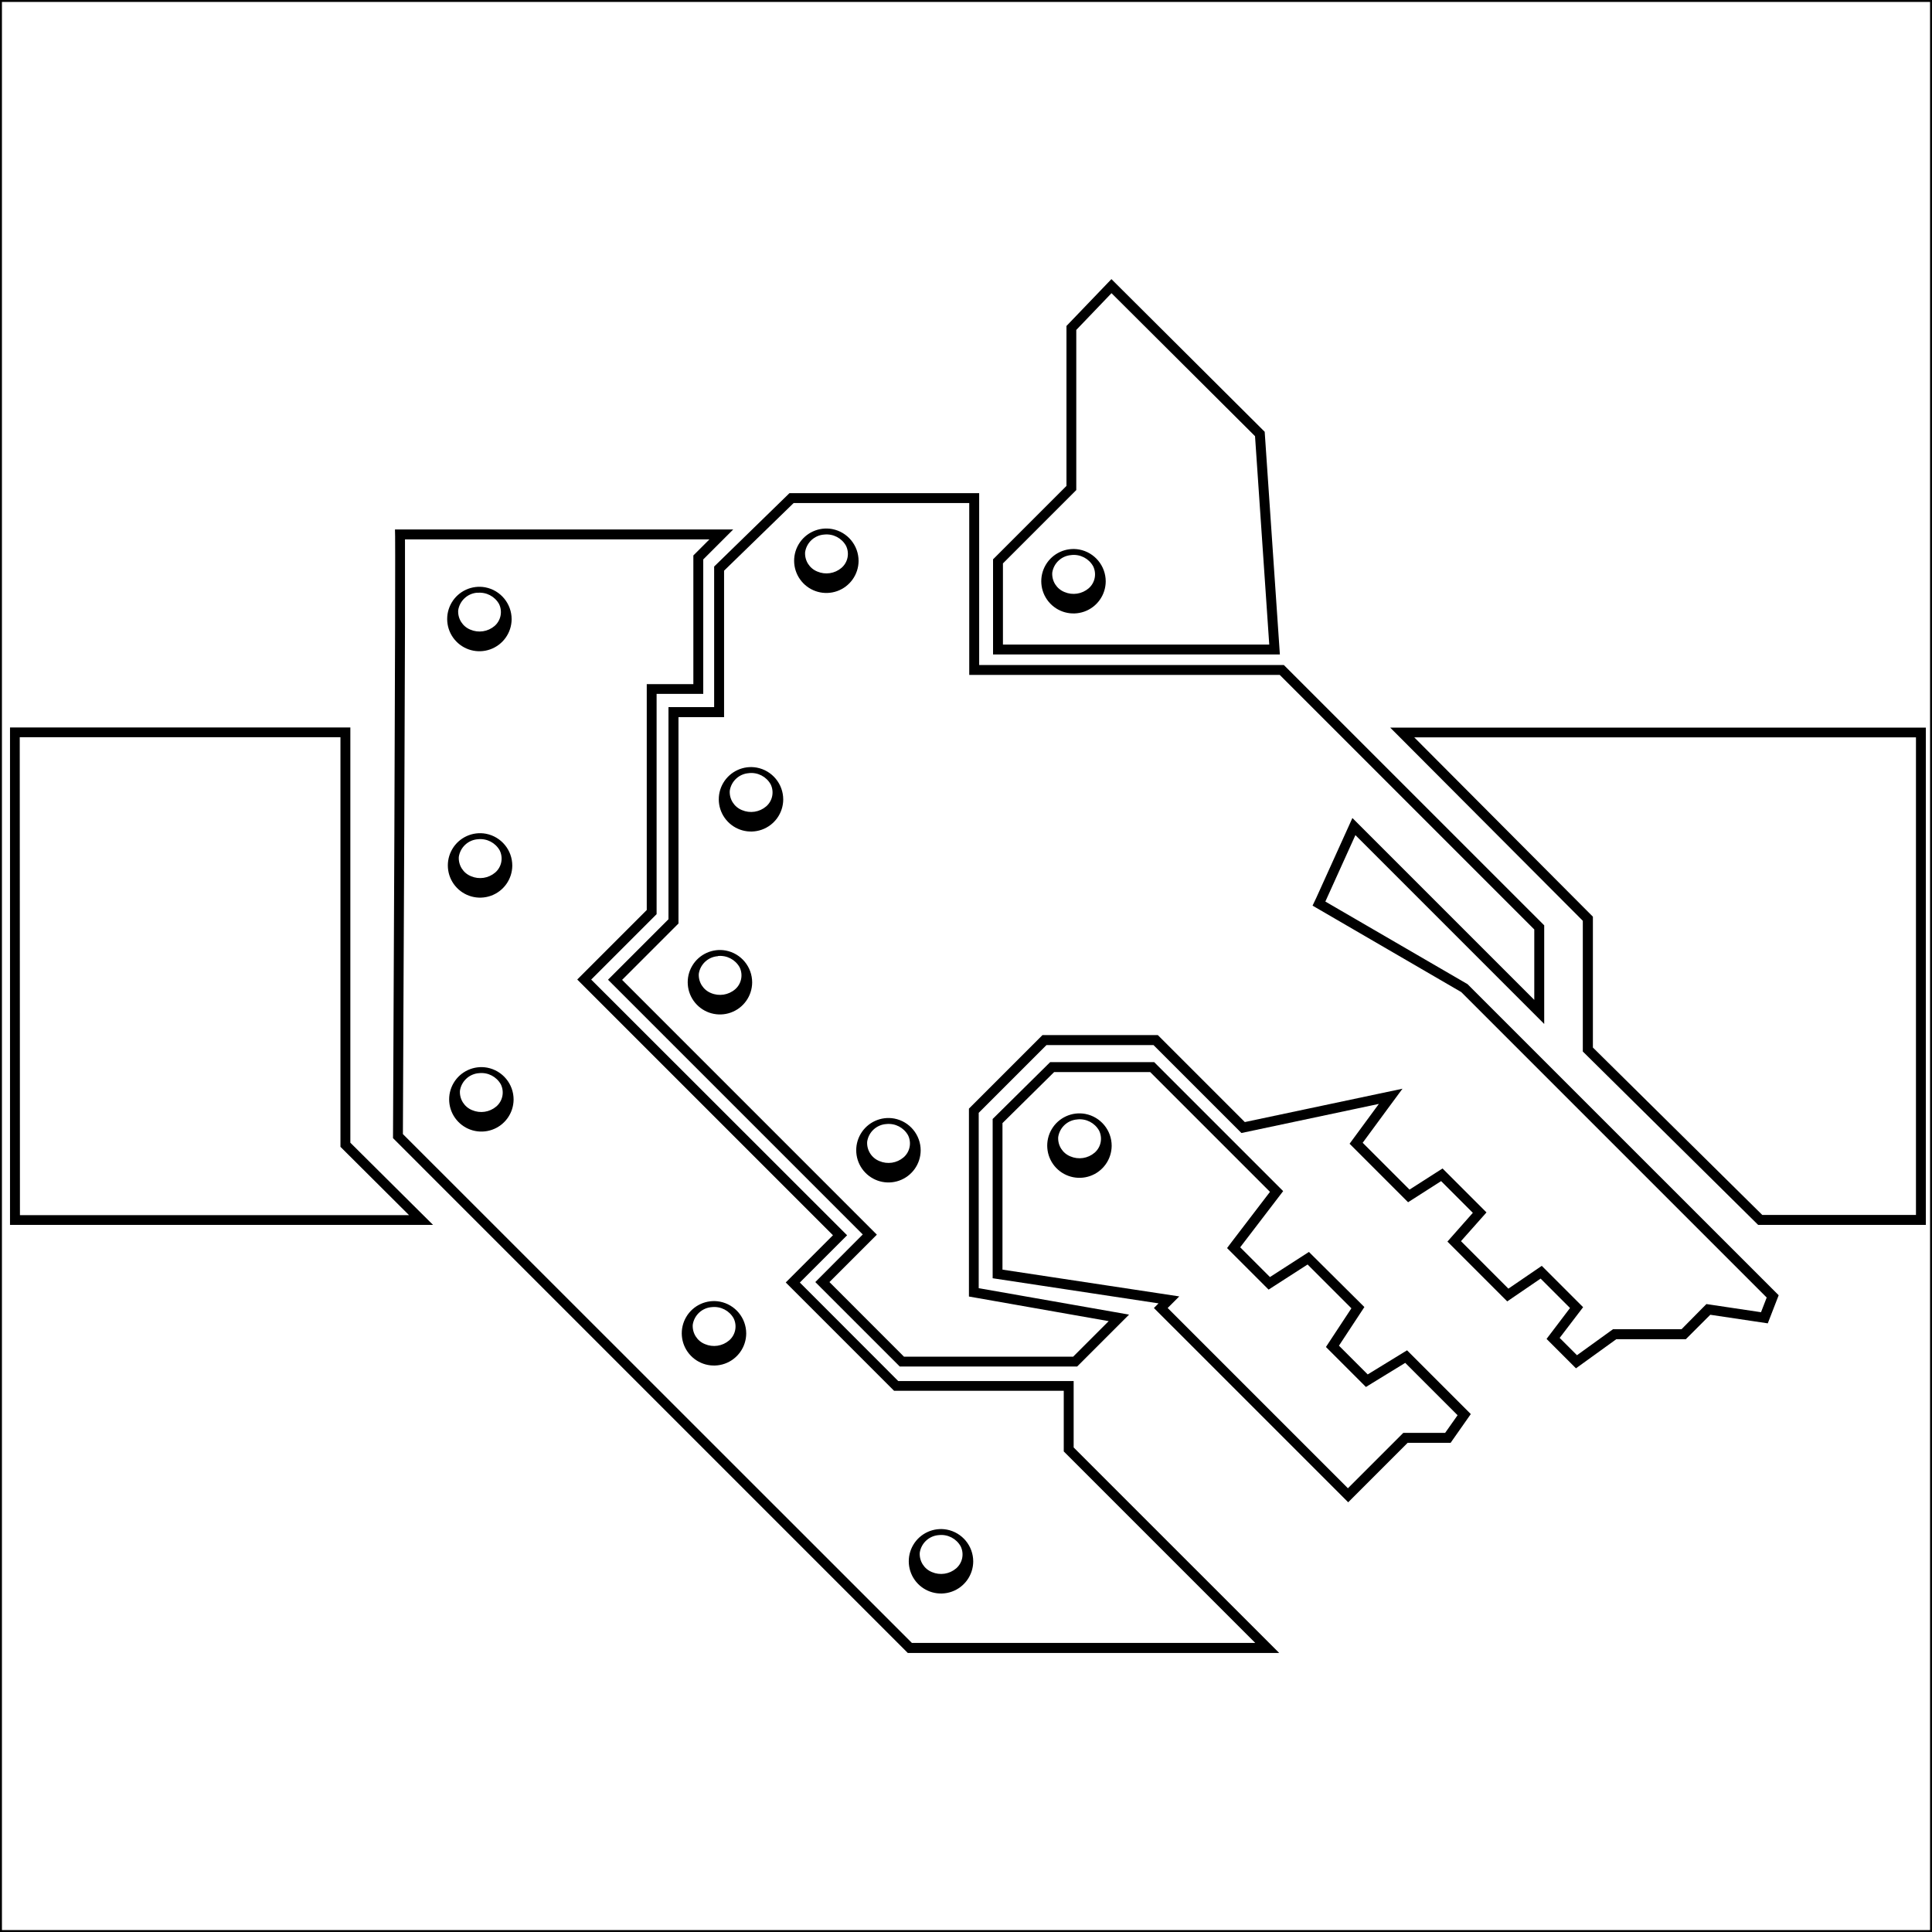
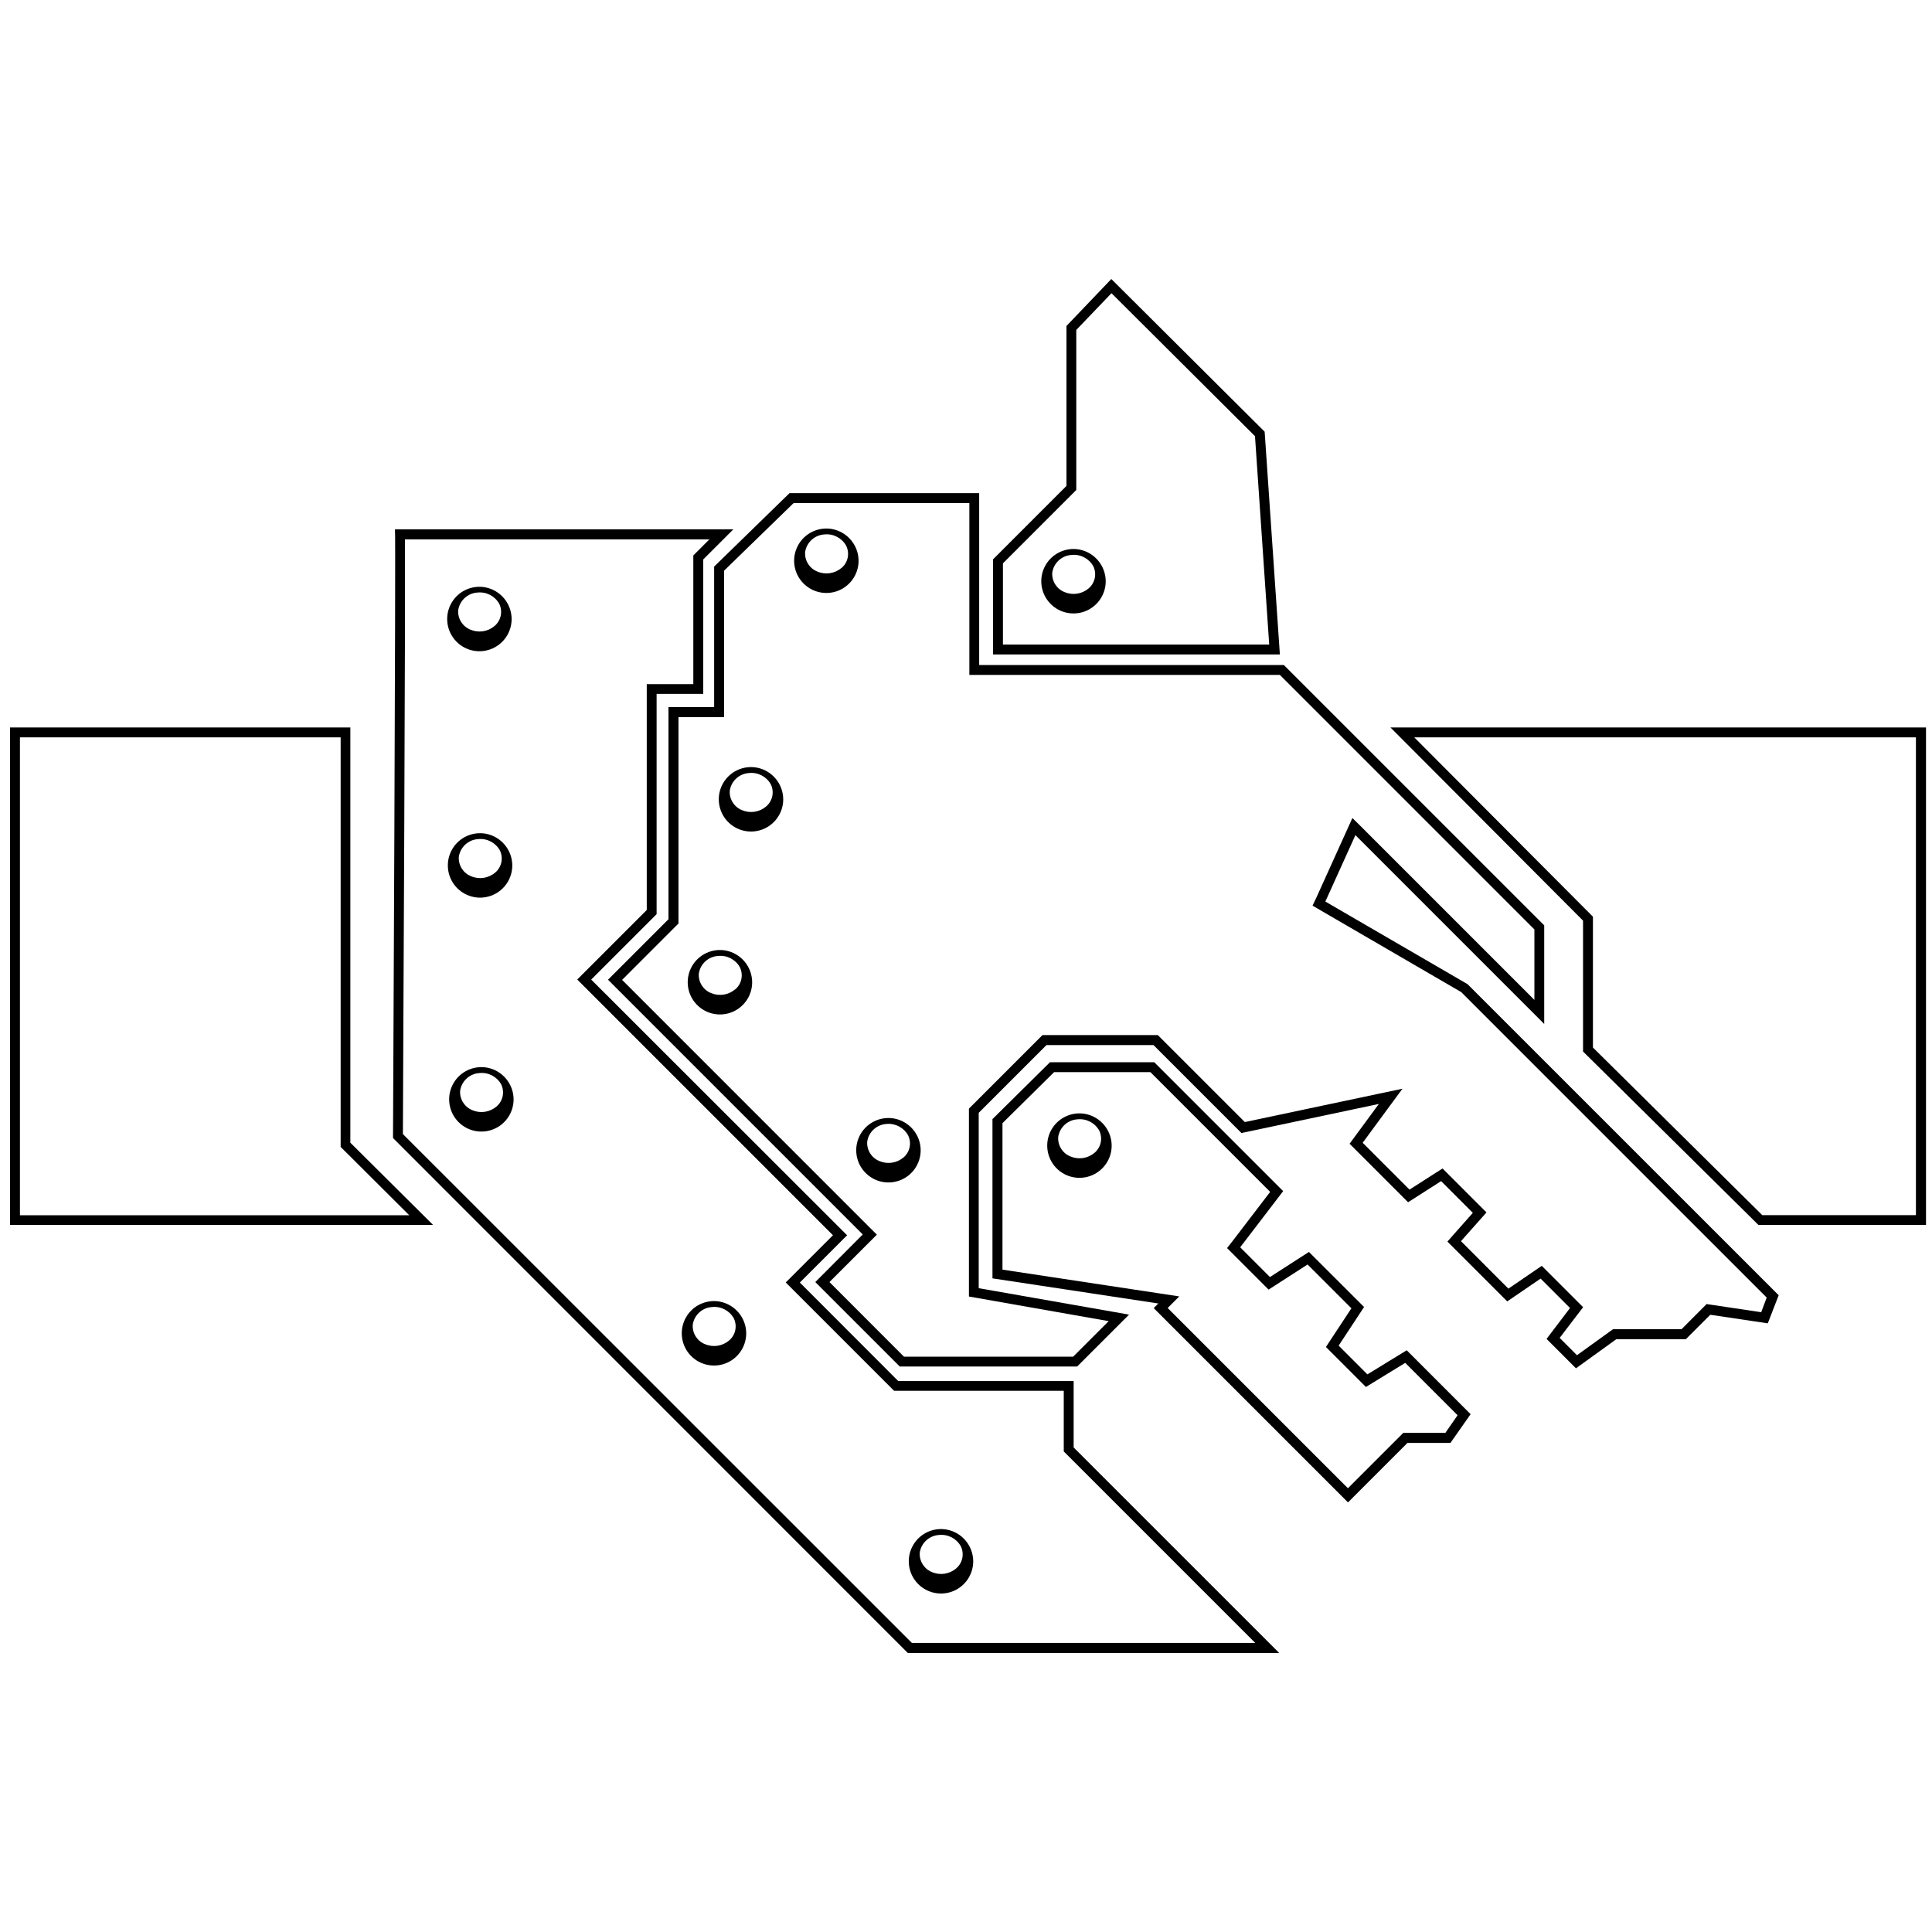
<svg xmlns="http://www.w3.org/2000/svg" viewBox="0 0 500 500">
-   <defs>
-     <style>.cls-1{fill:none;stroke:#000;stroke-miterlimit:10;}</style>
-   </defs>
  <g id="Icons">
-     <path d="M112.07,317H2.59V188.26H90.67V295.73ZM5.16,314.48h100.7L88.11,296.8v-106h-83Z" />
-     <path d="M498.41,317H455l-.37-.37-45-44.5V238.3l-49.85-50H498.41Zm-42.33-2.57h39.77V190.82H366l46.24,46.42V271.1Z" />
-     <path d="M287.66,75.88l37.14,37,3.68,53.93H259.56v-21l18.23-18.23.75-.75V85.39l9.11-9.51m0-3.66L276,84.36v41.39l-19,19v24.63h74.23l-3.93-57.64L287.61,72.21Z" />
-     <path d="M297.67,277.45l31,31-9.75,12.75L317.56,323l1.59,1.59,7.7,7.7,1.46,1.46,1.74-1.12,8.35-5.38,11.34,11.34-5.44,8.26-1.15,1.75,1.48,1.48,7.44,7.44,1.43,1.43,1.72-1.06,8.45-5.18,13.55,13.55L374,370.83H363.17l-.75.75-13.58,13.58-46.65-46.65,3-3-5-.76-40.75-6.17V290.66l13.37-13.21h24.91m1.06-2.57h-27l-14.88,14.71v41.22l42.93,6.5-1.2,1.2,50.28,50.28,15.39-15.39h11.12l5.22-7.44-16.5-16.5-10.18,6.24-7.44-7.44,6.58-10L338.75,324l-10.09,6.5-7.7-7.7,11.12-14.54-33.35-33.35Z" />
-     <path d="M183.59,139.6l-3.4,3.4-.75.75v33.3H167.38v58.46L151.2,251.69l-1.81,1.81,1.81,1.81,64.37,64.37-10.41,10.41-1.81,1.81,1.81,1.81,25.48,25.48.75.75H275.3v15.69l.75.75,48.81,48.81H236L104.27,293.5c0-6.57.2-42.28.35-77.6.09-22.85.16-41.06.19-54.14,0-7.77,0-13.78,0-17.89,0-1.73,0-3.17,0-4.27h78.77m6.19-2.57H102.22c.26.26-.51,157.52-.51,157.52L234.94,427.79h96.12L277.86,374.6V357.41H232.46L207,331.92l12.23-12.23L153,253.51l16.93-16.93v-57H182v-34.8l7.78-7.78Z" />
-     <path d="M250.84,130.19v44.47h80.35l65.88,65.88v18.23l-44.45-44.45L350,211.7l-1.53,3.38-7.78,17.19-1,2.11,2,1.16,36.48,21.21,79.05,79.05-1.47,3.8-12.85-1.92-1.28-.19-.91.91L435.18,344H417.45l-.67.48-8.66,6.25-4.48-4.48,4.71-6.17,1.36-1.78-1.59-1.59-7.61-7.61-1.5-1.5-1.76,1.2-6.88,4.7L378.1,321.21l5-5.63,1.6-1.81L383,312.07l-8.21-8.21-1.46-1.46-1.74,1.11-6.81,4.36-12.12-12.12,6.3-8.57,4-5.42-6.59,1.39-34.21,7.24-21.76-21.76-.75-.75H269.79l-.75.75-17.53,17.53-.75.75v48.63l2.12.37,34.05,6-9.19,9.19h-43.8L214.66,331.8l10.46-10.46,1.81-1.81-1.81-1.81L161,253.59l13.84-13.84.75-.75v-53.4h11.8V147.69l18-17.5h45.48m2.57-2.57H204.32l-19.5,19V183H173v54.9l-15.65,15.65,65.93,65.93L211,331.8l21.85,21.85h45.92l13.43-13.43-38.91-6.84V288l17.53-17.53h27.71l22.75,22.75,35.57-7.53L349.27,296l15.14,15.14,8.55-5.47,8.21,8.21-6.58,7.44,15.48,15.48,8.64-5.9,7.61,7.61-6.07,8,7.61,7.61,10.43-7.53h18l6.33-6.33,14.88,2.22,2.82-7.27L379.8,254.7,343,233.32l7.78-17.19L399.64,265V239.48L332.25,172.1H253.41V127.63Z" />
-     <path d="M195.88,198.66a8.34,8.34,0,1,0,6.82,8.26A8.4,8.4,0,0,0,195.88,198.66Zm-2.05,1.42a5.75,5.75,0,0,1,5.61,2.89,4.77,4.77,0,0,1-1.16,5.73,6,6,0,0,1-6.27.95,5.05,5.05,0,0,1-3.15-5A5.37,5.37,0,0,1,193.83,200.09Z" />
-     <path d="M125.76,215.77a8.34,8.34,0,1,0,6.82,8.26A8.4,8.4,0,0,0,125.76,215.77Zm-2.05,1.42a5.75,5.75,0,0,1,5.61,2.89,4.77,4.77,0,0,1-1.16,5.73,6,6,0,0,1-6.27.95,5.05,5.05,0,0,1-3.15-5A5.37,5.37,0,0,1,123.71,217.19Z" />
-     <path d="M187.84,246a8.34,8.34,0,1,0,6.82,8.26A8.4,8.4,0,0,0,187.84,246Zm-2.05,1.42a5.75,5.75,0,0,1,5.61,2.89,4.77,4.77,0,0,1-1.16,5.73A6,6,0,0,1,184,257a5.05,5.05,0,0,1-3.15-5A5.37,5.37,0,0,1,185.79,247.46Z" />
-     <path d="M186.3,336.86a8.34,8.34,0,1,0,6.82,8.26A8.4,8.4,0,0,0,186.3,336.86Zm-2.05,1.42a5.75,5.75,0,0,1,5.61,2.89,4.77,4.77,0,0,1-1.16,5.73,6,6,0,0,1-6.27.95,5.05,5.05,0,0,1-3.15-5A5.37,5.37,0,0,1,184.25,338.28Z" />
-     <path d="M245.05,395.86a8.34,8.34,0,1,0,6.82,8.26A8.4,8.4,0,0,0,245.05,395.86ZM243,397.28a5.75,5.75,0,0,1,5.61,2.89,4.77,4.77,0,0,1-1.16,5.73,6,6,0,0,1-6.27.95,5.05,5.05,0,0,1-3.15-5A5.37,5.37,0,0,1,243,397.28Z" />
-     <path d="M231.45,289.48a8.34,8.34,0,1,0,6.82,8.26A8.4,8.4,0,0,0,231.45,289.48Zm-2.05,1.42A5.75,5.75,0,0,1,235,293.8a4.77,4.77,0,0,1-1.16,5.73,6,6,0,0,1-6.27.95,5.05,5.05,0,0,1-3.15-5A5.37,5.37,0,0,1,229.4,290.9Z" />
-     <path d="M280.88,288.28a8.34,8.34,0,1,0,6.82,8.26A8.4,8.4,0,0,0,280.88,288.28Zm-2.05,1.42a5.75,5.75,0,0,1,5.61,2.89,4.77,4.77,0,0,1-1.16,5.73,6,6,0,0,1-6.27.95,5.05,5.05,0,0,1-3.15-5A5.37,5.37,0,0,1,278.83,289.71Z" />
-     <path d="M126.1,276.31a8.34,8.34,0,1,0,6.82,8.26A8.4,8.4,0,0,0,126.1,276.31ZM124,277.73a5.75,5.75,0,0,1,5.61,2.89,4.77,4.77,0,0,1-1.16,5.73,6,6,0,0,1-6.27.95,5.05,5.05,0,0,1-3.15-5A5.37,5.37,0,0,1,124,277.73Z" />
-     <path d="M279.34,142.22a8.34,8.34,0,1,0,6.82,8.26A8.4,8.4,0,0,0,279.34,142.22Zm-2.05,1.42a5.75,5.75,0,0,1,5.61,2.89,4.77,4.77,0,0,1-1.16,5.73,6,6,0,0,1-6.27.95,5.05,5.05,0,0,1-3.15-5A5.37,5.37,0,0,1,277.29,143.65Z" />
-     <path d="M215.38,136.92a8.34,8.34,0,1,0,6.82,8.26A8.4,8.4,0,0,0,215.38,136.92Zm-2.05,1.42a5.75,5.75,0,0,1,5.61,2.89,4.77,4.77,0,0,1-1.16,5.73,6,6,0,0,1-6.27.95,5.05,5.05,0,0,1-3.15-5A5.37,5.37,0,0,1,213.33,138.34Z" />
-     <path d="M125.59,152a8.34,8.34,0,1,0,6.82,8.26A8.4,8.4,0,0,0,125.59,152Zm-2.05,1.42a5.75,5.75,0,0,1,5.61,2.89A4.77,4.77,0,0,1,128,162a6,6,0,0,1-6.27.95,5.05,5.05,0,0,1-3.15-5A5.37,5.37,0,0,1,123.54,153.39Z" />
-     <rect class="cls-1" width="500" height="500" />
+     <path d="M90.67,295.73V188.26H2.59V317H112.07ZM5.16,190.82h83v106l17.75,17.68H5.16Z" />
+     <path d="M359.84,188.26l49.85,50v33.87l45,44.5.37.37h43.39V188.26Zm136,126.22H456.08L412.25,271.1V237.24L366,190.82H495.84Z" />
+     <path d="M327.29,111.72,287.61,72.21,276,84.36v41.39l-19,19v24.63h74.23Zm-67.73,34.07,18.23-18.23.75-.75V85.39l9.11-9.51,37.14,37,3.68,53.93H259.56Z" />
+     <path d="M364.06,349.45l-10.18,6.24-7.44-7.44,6.58-10L338.75,324l-10.09,6.5-7.7-7.7,11.12-14.54-33.35-33.35h-27l-14.88,14.71v41.22l42.93,6.5-1.2,1.2,50.28,50.28,15.39-15.39h11.12l5.22-7.44Zm10,21.38H363.17l-.75.75-13.58,13.58-46.65-46.65,3-3-5-.76-40.75-6.17V290.67l13.37-13.21h24.91l31,31-9.75,12.75L317.56,323l1.59,1.59,7.7,7.7,1.46,1.46,1.74-1.12,8.35-5.38,11.34,11.34-5.44,8.26-1.15,1.75,1.48,1.48,7.44,7.44,1.43,1.43,1.72-1.06,8.45-5.18,13.55,13.55Z" />
+     <path d="M277.86,374.6V357.41H232.46L207,331.92l12.23-12.23L153,253.51l16.93-16.93v-57H182v-34.8l7.78-7.78H102.22c.26.26-.51,157.52-.51,157.52L234.94,427.79h96.12ZM104.27,293.5c0-6.57.2-42.28.35-77.6.09-22.85.16-41.06.19-54.14,0-7.77,0-13.78,0-17.89,0-1.73,0-3.17,0-4.27h78.77l-3.4,3.4-.75.75v33.3H167.38v58.46L151.2,251.69l-1.81,1.81,1.81,1.81,64.37,64.37-10.41,10.41-1.81,1.81,1.81,1.81,25.48,25.48.75.75H275.3v15.69l.75.75,48.81,48.81H236Z" />
+     <path d="M379.8,254.7,343,233.32l7.78-17.19L399.64,265V239.48L332.25,172.1H253.41V127.63H204.32l-19.5,19V183H173v54.9l-15.65,15.65,65.93,65.93L211,331.8l21.85,21.85h45.92l13.43-13.43-38.91-6.84V288l17.53-17.53h27.71l22.75,22.75,35.57-7.52L349.27,296l15.14,15.14,8.55-5.47,8.21,8.21-6.58,7.44,15.48,15.48,8.64-5.9,7.61,7.61-6.07,8,7.61,7.61,10.43-7.53h18l6.33-6.33,14.88,2.22,2.82-7.27Zm76,84.9-12.85-1.92-1.28-.19-.91.91L435.18,344H417.45l-.67.48-8.66,6.25-4.48-4.48,4.71-6.17,1.36-1.78-1.59-1.59-7.61-7.61-1.5-1.5-1.76,1.2-6.88,4.7L378.1,321.21l5-5.63,1.6-1.81L383,312.07l-8.21-8.21-1.46-1.46-1.74,1.11-6.81,4.36-12.12-12.12,6.3-8.57,4-5.42-6.59,1.39-34.21,7.24-21.76-21.76-.75-.75H269.79l-.75.75-17.53,17.53-.75.75v48.63l2.12.37,34.05,6-9.19,9.19h-43.8L214.66,331.8l10.46-10.46,1.81-1.81-1.81-1.81L161,253.59l13.84-13.84.75-.75v-53.4h11.8V147.69l18-17.5h45.48v44.47h80.35l65.88,65.88v18.23l-44.45-44.45L350,211.7l-1.53,3.38-7.78,17.19-1,2.11,2,1.17,36.48,21.21,79.05,79.05Z" />
+     <path d="M195.88,198.66a8.34,8.34,0,1,0,6.82,8.26A8.4,8.4,0,0,0,195.88,198.66Zm2.4,10.05a6,6,0,0,1-6.27.95,5.05,5.05,0,0,1-3.15-5,5.37,5.37,0,0,1,5-4.6,5.75,5.75,0,0,1,5.61,2.89A4.77,4.77,0,0,1,198.28,208.71Z" />
+     <path d="M125.76,215.77a8.34,8.34,0,1,0,6.82,8.26A8.4,8.4,0,0,0,125.76,215.77Zm2.4,10.05a6,6,0,0,1-6.27.94,5.05,5.05,0,0,1-3.15-5,5.37,5.37,0,0,1,5-4.6,5.75,5.75,0,0,1,5.61,2.89A4.77,4.77,0,0,1,128.16,225.82Z" />
+     <path d="M187.84,246a8.34,8.34,0,1,0,6.82,8.26A8.4,8.4,0,0,0,187.84,246Zm2.4,10.05A6,6,0,0,1,184,257a5.05,5.05,0,0,1-3.15-5,5.37,5.37,0,0,1,5-4.6,5.75,5.75,0,0,1,5.61,2.89A4.77,4.77,0,0,1,190.24,256.09Z" />
+     <path d="M186.3,336.86a8.34,8.34,0,1,0,6.82,8.26A8.4,8.4,0,0,0,186.3,336.86Zm2.4,10.05a6,6,0,0,1-6.27.95,5.05,5.05,0,0,1-3.15-5,5.37,5.37,0,0,1,5-4.6,5.75,5.75,0,0,1,5.61,2.89A4.77,4.77,0,0,1,188.7,346.91Z" />
+     <path d="M245.05,395.86a8.34,8.34,0,1,0,6.82,8.26A8.4,8.4,0,0,0,245.05,395.86Zm2.4,10.05a6,6,0,0,1-6.27.94,5.05,5.05,0,0,1-3.15-5,5.37,5.37,0,0,1,5-4.6,5.75,5.75,0,0,1,5.61,2.89A4.77,4.77,0,0,1,247.45,405.91Z" />
+     <path d="M231.45,289.48a8.34,8.34,0,1,0,6.82,8.26A8.4,8.4,0,0,0,231.45,289.48Zm2.4,10.05a6,6,0,0,1-6.27.95,5.05,5.05,0,0,1-3.15-5,5.37,5.37,0,0,1,5-4.6A5.75,5.75,0,0,1,235,293.8,4.77,4.77,0,0,1,233.86,299.53Z" />
+     <path d="M280.88,288.28a8.34,8.34,0,1,0,6.82,8.26A8.4,8.4,0,0,0,280.88,288.28Zm2.4,10.05a6,6,0,0,1-6.27.95,5.05,5.05,0,0,1-3.15-5,5.37,5.37,0,0,1,5-4.6,5.75,5.75,0,0,1,5.61,2.89A4.77,4.77,0,0,1,283.28,298.33Z" />
+     <path d="M126.1,276.31a8.34,8.34,0,1,0,6.82,8.26A8.4,8.4,0,0,0,126.1,276.31Zm2.4,10.05a6,6,0,0,1-6.27.95,5.05,5.05,0,0,1-3.15-5,5.37,5.37,0,0,1,5-4.6,5.75,5.75,0,0,1,5.61,2.89A4.77,4.77,0,0,1,128.5,286.36Z" />
+     <path d="M279.34,142.22a8.34,8.34,0,1,0,6.82,8.26A8.4,8.4,0,0,0,279.34,142.22Zm2.4,10.05a6,6,0,0,1-6.27.95,5.05,5.05,0,0,1-3.15-5,5.37,5.37,0,0,1,5-4.6,5.75,5.75,0,0,1,5.61,2.89A4.77,4.77,0,0,1,281.74,152.27Z" />
+     <path d="M215.38,136.92a8.34,8.34,0,1,0,6.82,8.26A8.4,8.4,0,0,0,215.38,136.92Zm2.4,10.05a6,6,0,0,1-6.27.94,5.05,5.05,0,0,1-3.15-5,5.37,5.37,0,0,1,5-4.6,5.75,5.75,0,0,1,5.61,2.89A4.77,4.77,0,0,1,217.78,147Z" />
+     <path d="M125.59,152a8.34,8.34,0,1,0,6.82,8.26A8.4,8.4,0,0,0,125.59,152ZM128,162a6,6,0,0,1-6.27.95,5.05,5.05,0,0,1-3.15-5,5.37,5.37,0,0,1,5-4.6,5.75,5.75,0,0,1,5.61,2.89A4.77,4.77,0,0,1,128,162Z" />
  </g>
</svg>
